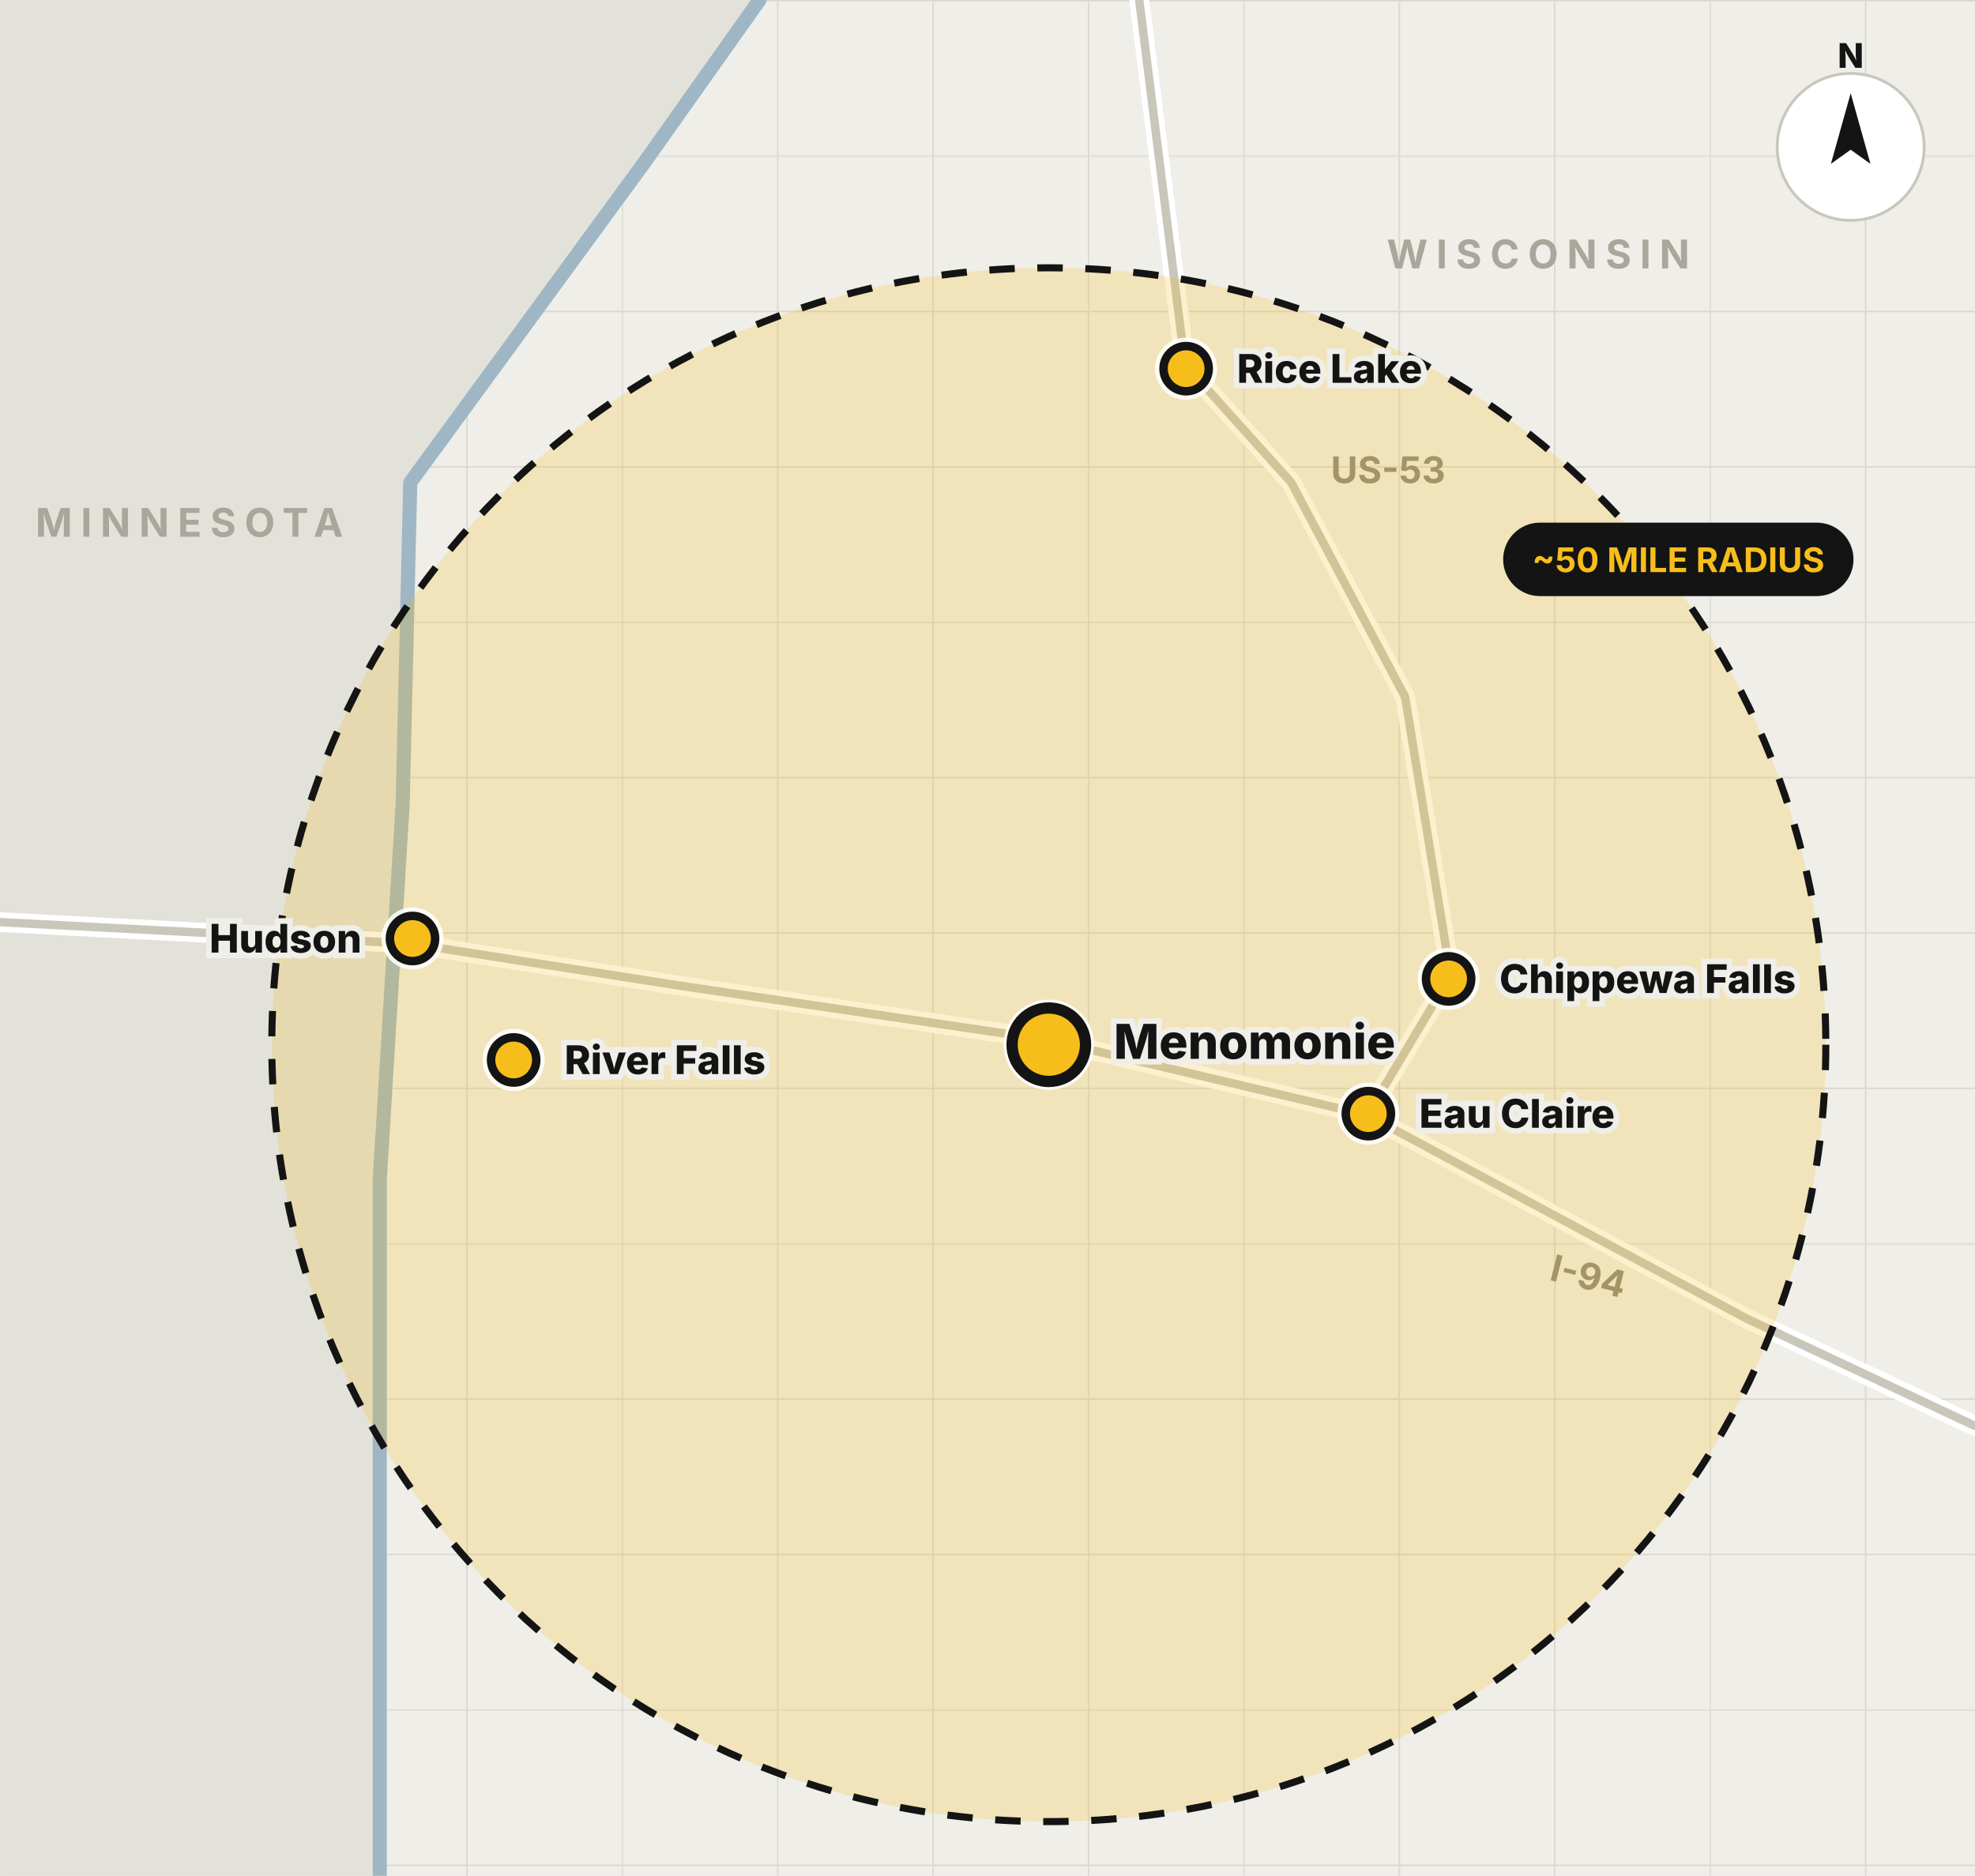
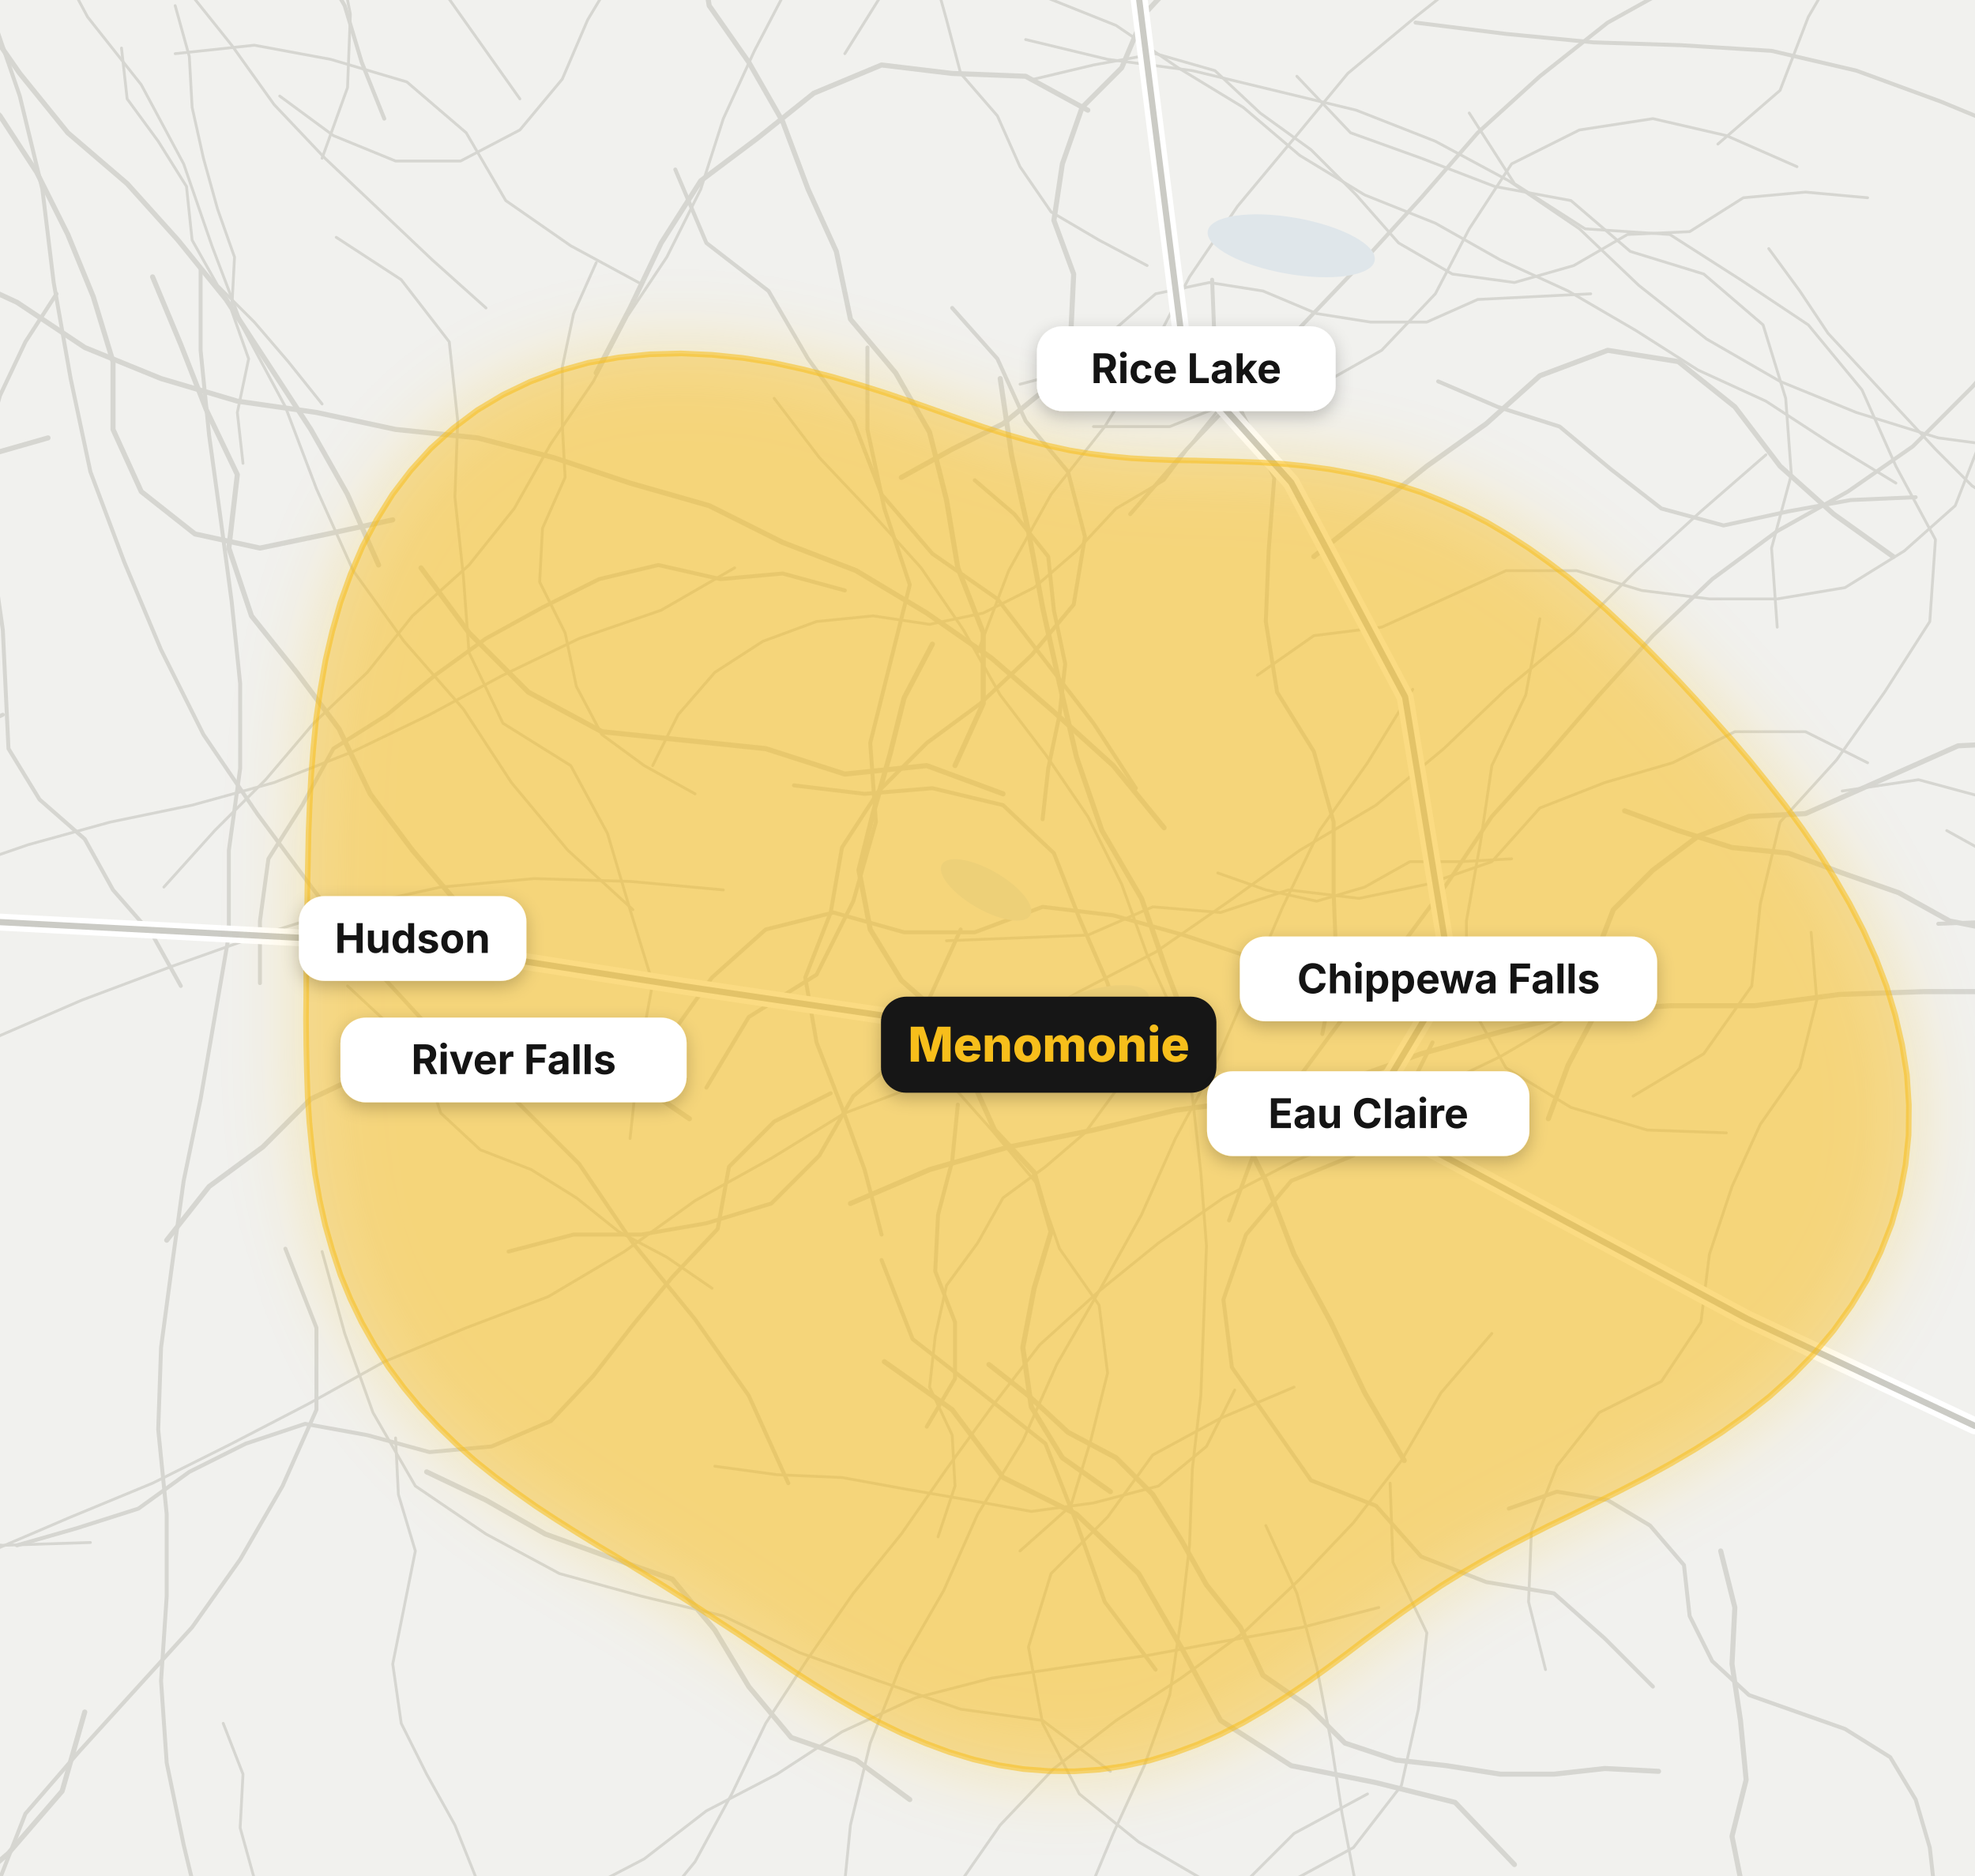
<svg xmlns="http://www.w3.org/2000/svg" viewBox="0 0 699 664" width="699" height="664" role="img" aria-labelledby="t d">
  <defs>
-     <clipPath id="c">
-       <rect width="699" height="664" rx="0" />
-     </clipPath>
-     <pattern id="g" width="55" height="55" patternUnits="userSpaceOnUse">
-       <path d="M55 0H0V55" fill="none" stroke="#d9d8d0" stroke-width="1" />
-     </pattern>
+     <filter id="s" x="-20%" y="-40%" width="140%" height="200%">
+       <feDropShadow dx="0" dy="2" stdDeviation="3" flood-color="#141414" flood-opacity=".22" />
+     </filter>
+     <filter id="b">
+       <feGaussianBlur stdDeviation="14" />
+     </filter>
  </defs>
-   <g clip-path="url(#c)">
-     <rect width="699" height="664" fill="#efeee8" />
-     <rect width="699" height="664" fill="url(#g)" />
-     <polygon points="0.0,664.1 0.0,0.0 268.8,0.0 228.5,56.9 145.2,170.8 142.5,284.6 134.4,417.5 134.4,664.1 134.4,664.1" fill="#e3e2da" />
-     <polyline points="134.4,664.1 134.4,417.5 142.5,284.6 145.2,170.8 228.5,56.9 268.8,0.0" fill="none" stroke="#9fb7c4" stroke-width="5" stroke-linecap="round" stroke-linejoin="round" />
-     <polyline points="0.0,326.4 145.2,334.0 241.9,349.1 371.0,368.1 483.9,394.7 618.3,466.8 698.9,504.7" fill="none" stroke="#fff" stroke-width="7" stroke-linecap="round" stroke-linejoin="round" />
-     <polyline points="0.0,326.4 145.2,334.0 241.9,349.1 371.0,368.1 483.9,394.7 618.3,466.8 698.9,504.7" fill="none" stroke="#c9c7bb" stroke-width="3" stroke-linecap="round" stroke-linejoin="round" />
-     <polyline points="483.9,394.7 513.4,345.3 497.3,246.7 457.0,170.8 419.4,129.0 403.2,0.0" fill="none" stroke="#fff" stroke-width="7" stroke-linecap="round" stroke-linejoin="round" />
-     <polyline points="483.9,394.7 513.4,345.3 497.3,246.7 457.0,170.8 419.4,129.0 403.2,0.0" fill="none" stroke="#c9c7bb" stroke-width="3" stroke-linecap="round" stroke-linejoin="round" />
-     <text x="548" y="453" font-family="Inter,Helvetica,Arial,sans-serif" font-size="13" font-weight="700" fill="#8d8b7e" transform="rotate(14 548 453)">I-94</text>
-     <text x="471" y="171" font-family="Inter,Helvetica,Arial,sans-serif" font-size="13" font-weight="700" fill="#8d8b7e">US-53</text>
-     <text x="67" y="190" font-family="Inter,Helvetica,Arial,sans-serif" font-size="14" font-weight="700" letter-spacing="3" fill="#a8a79c" text-anchor="middle">MINNESOTA</text>
-     <text x="598" y="95" font-family="Inter,Helvetica,Arial,sans-serif" font-size="14" font-weight="700" letter-spacing="3" fill="#a8a79c" text-anchor="end">WISCONSIN</text>
-     <circle cx="371.2" cy="369.8" r="275.0" fill="#f7be1b" fill-opacity="0.22" stroke="#141414" stroke-width="2.5" stroke-dasharray="9 8" />
-     <g transform="translate(532,185)">
-       <rect width="124" height="26" rx="13" fill="#141414" />
-       <text x="62" y="17.5" text-anchor="middle" font-family="Inter,Helvetica,Arial,sans-serif" font-size="12" font-weight="700" fill="#f7be1b">~50 MILE RADIUS</text>
-     </g>
-     <circle cx="371.2" cy="369.8" r="16" fill="#fff" fill-opacity=".85" />
-     <circle cx="371.2" cy="369.8" r="13" fill="#f7be1b" stroke="#141414" stroke-width="4" />
-     <text x="394.2" y="374.8" text-anchor="start" font-family="Inter,Helvetica,Arial,sans-serif" font-size="17" font-weight="800" fill="#141414" stroke="#efeee8" stroke-width="4" paint-order="stroke">Menomonie</text>
-     <circle cx="484.3" cy="394.2" r="11" fill="#fff" fill-opacity=".85" />
-     <circle cx="484.3" cy="394.2" r="8" fill="#f7be1b" stroke="#141414" stroke-width="3" />
-     <text x="502.3" y="399.2" text-anchor="start" font-family="Inter,Helvetica,Arial,sans-serif" font-size="14" font-weight="800" fill="#141414" stroke="#efeee8" stroke-width="4" paint-order="stroke">Eau Claire</text>
-     <circle cx="512.7" cy="346.5" r="11" fill="#fff" fill-opacity=".85" />
-     <circle cx="512.7" cy="346.5" r="8" fill="#f7be1b" stroke="#141414" stroke-width="3" />
-     <text x="530.7" y="351.5" text-anchor="start" font-family="Inter,Helvetica,Arial,sans-serif" font-size="14" font-weight="800" fill="#141414" stroke="#efeee8" stroke-width="4" paint-order="stroke">Chippewa Falls</text>
-     <circle cx="419.8" cy="130.5" r="11" fill="#fff" fill-opacity=".85" />
-     <circle cx="419.8" cy="130.5" r="8" fill="#f7be1b" stroke="#141414" stroke-width="3" />
-     <text x="437.8" y="135.5" text-anchor="start" font-family="Inter,Helvetica,Arial,sans-serif" font-size="14" font-weight="800" fill="#141414" stroke="#efeee8" stroke-width="4" paint-order="stroke">Rice Lake</text>
-     <circle cx="181.8" cy="375.2" r="11" fill="#fff" fill-opacity=".85" />
-     <circle cx="181.8" cy="375.2" r="8" fill="#f7be1b" stroke="#141414" stroke-width="3" />
-     <text x="199.8" y="380.2" text-anchor="start" font-family="Inter,Helvetica,Arial,sans-serif" font-size="14" font-weight="800" fill="#141414" stroke="#efeee8" stroke-width="4" paint-order="stroke">River Falls</text>
-     <circle cx="146.0" cy="332.2" r="11" fill="#fff" fill-opacity=".85" />
-     <circle cx="146.0" cy="332.2" r="8" fill="#f7be1b" stroke="#141414" stroke-width="3" />
-     <text x="128.0" y="337.2" text-anchor="end" font-family="Inter,Helvetica,Arial,sans-serif" font-size="14" font-weight="800" fill="#141414" stroke="#efeee8" stroke-width="4" paint-order="stroke">Hudson</text>
-     <g transform="translate(655,52)">
-       <circle r="26" fill="#fff" stroke="#c9c7bb" />
-       <path d="M0 -19 L7 6 L0 1 L-7 6 Z" fill="#141414" />
-       <text y="-28" text-anchor="middle" font-family="Inter,Helvetica,Arial,sans-serif" font-size="12" font-weight="800" fill="#141414">N</text>
-     </g>
+   <rect width="699" height="664" fill="#f1f1ee" />
+   <polyline points="226,100 202,87 179,71 165,47 144,29 117,21 90,16 62,19" fill="none" stroke="#d6d6d1" stroke-width="1.0" stroke-linecap="round" stroke-linejoin="round" />
+   <polyline points="385,39 363,27 337,26 312,23 288,33 268,49 248,64 234,86 223,109 211,132" fill="none" stroke="#d6d6d1" stroke-width="1.8" stroke-linecap="round" stroke-linejoin="round" />
+   <polyline points="399,372 392,348 382,325 373,302 355,285 330,279 306,281 281,278" fill="none" stroke="#d6d6d1" stroke-width="1.4" stroke-linecap="round" stroke-linejoin="round" />
+   <polyline points="299,209 277,203 255,205 233,200 212,205 192,215 172,226 154,239 137,253 118,265 107,285 95,304 92,326 92,348" fill="none" stroke="#d6d6d1" stroke-width="1.4" stroke-linecap="round" stroke-linejoin="round" />
+   <polyline points="652,280 679,276 705,283 733,284 759,291 784,301 809,313 834,324" fill="none" stroke="#d6d6d1" stroke-width="1.0" stroke-linecap="round" stroke-linejoin="round" />
+   <polyline points="587,627 568,626 550,628 531,628 512,625 494,623 476,617 463,604 447,593 439,576 427,561 418,545 408,529 395,516 378,507 364,494 350,483" fill="none" stroke="#d6d6d1" stroke-width="1.8" stroke-linecap="round" stroke-linejoin="round" />
+   <polyline points="641,330 643,354 637,378 623,398 613,420 605,444 602,468 588,489 566,500 551,519 542,542 541,567 547,591" fill="none" stroke="#d6d6d1" stroke-width="1.0" stroke-linecap="round" stroke-linejoin="round" />
+   <polyline points="339,391 337,411 332,430 331,450 338,468 338,488 328,505" fill="none" stroke="#d6d6d1" stroke-width="1.4" stroke-linecap="round" stroke-linejoin="round" />
+   <polyline points="458,491 432,502 408,515 392,537 372,557 364,583 369,610 382,635 403,652 427,666 455,667 479,654 496,632 502,605 505,578 493,553 492,525" fill="none" stroke="#d6d6d1" stroke-width="1.0" stroke-linecap="round" stroke-linejoin="round" />
+   <polyline points="429,99 430,124 440,147 451,169 449,195 448,220 452,245 465,266 472,291 472,316 473,341 468,366" fill="none" stroke="#d6d6d1" stroke-width="1.4" stroke-linecap="round" stroke-linejoin="round" />
+   <polyline points="361,136 380,131 394,117 409,104 428,100 447,103 466,111 485,114 505,114 523,106 543,105 563,104" fill="none" stroke="#d6d6d1" stroke-width="1.0" stroke-linecap="round" stroke-linejoin="round" />
+   <polyline points="545,219 540,246 528,271 524,298 519,326 519,353 533,378 556,392 583,400 611,401" fill="none" stroke="#d6d6d1" stroke-width="1.0" stroke-linecap="round" stroke-linejoin="round" />
+   <polyline points="484,635 458,649 437,670 424,696 419,725 424,754 425,783 414,810 393,831 373,853 350,871 322,880" fill="none" stroke="#d6d6d1" stroke-width="1.0" stroke-linecap="round" stroke-linejoin="round" />
+   <polyline points="59,439 74,420 93,406 110,389 131,379 155,381 179,379 202,376 225,383 244,396" fill="none" stroke="#d6d6d1" stroke-width="1.8" stroke-linecap="round" stroke-linejoin="round" />
+   <polyline points="119,84 142,99 159,121 162,149 161,176 164,204 166,231 178,256 202,271 215,295 223,322 231,348 226,375 223,403" fill="none" stroke="#d6d6d1" stroke-width="1.0" stroke-linecap="round" stroke-linejoin="round" />
+   <polyline points="609,549 614,569 613,589 616,609 618,630 613,650 617,670 616,690 606,708 594,725 576,735" fill="none" stroke="#d6d6d1" stroke-width="1.8" stroke-linecap="round" stroke-linejoin="round" />
+   <polyline points="361,549 379,533 386,510 392,486 389,462 375,442 367,419 351,400 335,382" fill="none" stroke="#d6d6d1" stroke-width="1.0" stroke-linecap="round" stroke-linejoin="round" />
+   <polyline points="507,369 496,391 479,409 457,418 441,437 433,460 436,484 450,504 464,524 487,533 503,551 526,560 550,564 568,580 585,597" fill="none" stroke="#d6d6d1" stroke-width="1.4" stroke-linecap="round" stroke-linejoin="round" />
+   <polyline points="139,184 116,189 92,194 69,189 50,174 40,152 40,128 33,105 24,83 13,61 -0,41 -17,24 -31,4 -46,-15" fill="none" stroke="#d6d6d1" stroke-width="1.8" stroke-linecap="round" stroke-linejoin="round" />
+   <polyline points="149,201 166,224 187,245 213,259 242,262 271,265 299,274 328,271 355,281" fill="none" stroke="#d6d6d1" stroke-width="1.8" stroke-linecap="round" stroke-linejoin="round" />
+   <polyline points="114,443 122,472 132,500 147,526 172,543 198,557 227,565 256,572 283,585 311,595 340,605 369,609 393,627" fill="none" stroke="#d6d6d1" stroke-width="1.0" stroke-linecap="round" stroke-linejoin="round" />
+   <polyline points="79,610 86,628 85,647 90,665 90,684 84,702 71,716 56,727" fill="none" stroke="#d6d6d1" stroke-width="1.0" stroke-linecap="round" stroke-linejoin="round" />
+   <polyline points="661,270 639,259 614,259 592,270 568,277 545,286 528,305 505,313 481,318 456,315 432,323 408,321 385,331 360,332 335,333" fill="none" stroke="#d6d6d1" stroke-width="1.0" stroke-linecap="round" stroke-linejoin="round" />
+   <polyline points="237,367 252,346 271,329 295,323 320,330 345,330 369,321 394,324 419,331 443,339 469,338" fill="none" stroke="#d6d6d1" stroke-width="1.4" stroke-linecap="round" stroke-linejoin="round" />
+   <polyline points="312,446 323,474 346,492 370,511 381,539 391,567 409,591" fill="none" stroke="#d6d6d1" stroke-width="1.4" stroke-linecap="round" stroke-linejoin="round" />
+   <polyline points="312,437 306,414 298,392 289,369 285,346 294,323 298,300 311,280 328,263 347,249 365,232 380,214 384,190 378,167 363,149 353,127 337,109" fill="none" stroke="#d6d6d1" stroke-width="1.4" stroke-linecap="round" stroke-linejoin="round" />
+   <polyline points="114,56 123,31 124,5 119,-20 114,-46 99,-67 83,-88 62,-103 52,-127 55,-153 59,-179 56,-205 66,-229 70,-255 71,-281" fill="none" stroke="#d6d6d1" stroke-width="1.0" stroke-linecap="round" stroke-linejoin="round" />
+   <polyline points="1,253 -23,264 -48,268 -70,282 -95,288 -116,303 -138,316 -159,332 -176,352 -195,369 -205,393 -225,409 -250,416 -270,432 -295,438" fill="none" stroke="#d6d6d1" stroke-width="1.4" stroke-linecap="round" stroke-linejoin="round" />
+   <polyline points="548,396 555,377 564,360 564,340 571,322 585,308 601,296 619,289 639,288 657,280 675,272 693,264 713,263 732,269" fill="none" stroke="#d6d6d1" stroke-width="1.8" stroke-linecap="round" stroke-linejoin="round" />
+   <polyline points="578,388 603,373 620,349 623,320 630,291 650,269 667,245 683,220 685,191 671,165 659,138 640,115 616,99 591,83 561,81 536,65 520,40" fill="none" stroke="#d6d6d1" stroke-width="1.0" stroke-linecap="round" stroke-linejoin="round" />
+   <polyline points="64,349 54,331 40,315 30,297 14,283 3,265 2,244 1,223 -2,202 -6,182 -6,161 0,140 9,121 20,104" fill="none" stroke="#d6d6d1" stroke-width="1.4" stroke-linecap="round" stroke-linejoin="round" />
+   <polyline points="54,98 64,122 73,145 84,168 81,194 89,218 105,238 120,258 131,281 146,301 163,321" fill="none" stroke="#d6d6d1" stroke-width="1.8" stroke-linecap="round" stroke-linejoin="round" />
+   <polyline points="536,660 515,638 487,631 457,625 432,609 418,583 403,557 381,536 355,523 337,499 313,482" fill="none" stroke="#d6d6d1" stroke-width="1.8" stroke-linecap="round" stroke-linejoin="round" />
+   <polyline points="406,94 389,85 372,75 361,59 353,41 340,26 335,7 330,-11 315,-25 296,-29 277,-33 258,-36" fill="none" stroke="#d6d6d1" stroke-width="1.0" stroke-linecap="round" stroke-linejoin="round" />
+   <polyline points="211,93 203,111 199,130 199,150 200,169 192,187 191,206 200,224 204,243 213,260 228,271 246,281" fill="none" stroke="#d6d6d1" stroke-width="1.0" stroke-linecap="round" stroke-linejoin="round" />
+   <polyline points="608,51 630,32 640,6 654,-18 672,-40 681,-67 702,-86 721,-107 736,-131 757,-149 783,-160" fill="none" stroke="#d6d6d1" stroke-width="1.0" stroke-linecap="round" stroke-linejoin="round" />
+   <polyline points="299,19 314,-5 331,-29 353,-48 363,-75 380,-99 395,-123 417,-143 441,-158 461,-179 468,-207 488,-229 497,-256" fill="none" stroke="#d6d6d1" stroke-width="1.0" stroke-linecap="round" stroke-linejoin="round" />
+   <polyline points="330,228 320,247 315,267 309,288 304,308 308,329 319,347 335,361 343,380 352,400 366,415 372,436 366,456 362,477 365,498 376,516 393,528" fill="none" stroke="#d6d6d1" stroke-width="1.8" stroke-linecap="round" stroke-linejoin="round" />
+   <polyline points="239,60 250,86 272,103 286,127 302,149 312,175 330,196 353,212 370,234 387,256 402,279" fill="none" stroke="#d6d6d1" stroke-width="1.4" stroke-linecap="round" stroke-linejoin="round" />
+   <polyline points="252,456 236,445 219,436 204,424 188,414 170,407 156,394 150,376 137,362 123,349" fill="none" stroke="#d6d6d1" stroke-width="1.0" stroke-linecap="round" stroke-linejoin="round" />
+   <polyline points="534,534 551,528 569,531 584,540 596,554 598,572 606,588 619,600 636,606 653,612 669,622 678,637 683,654 685,672" fill="none" stroke="#d6d6d1" stroke-width="1.4" stroke-linecap="round" stroke-linejoin="round" />
+   <polyline points="535,304 517,305 499,305 483,314 466,319 448,315 431,309" fill="none" stroke="#d6d6d1" stroke-width="1.0" stroke-linecap="round" stroke-linejoin="round" />
+   <polyline points="369,290 371,272 375,253 377,235 373,216 371,197 359,182 345,170" fill="none" stroke="#d6d6d1" stroke-width="1.4" stroke-linecap="round" stroke-linejoin="round" />
+   <polyline points="322,637 303,623 280,615 265,597 253,577 238,559 215,551 193,543 172,531 151,521" fill="none" stroke="#d6d6d1" stroke-width="1.8" stroke-linecap="round" stroke-linejoin="round" />
+   <polyline points="180,443 203,437 227,437 250,433 273,426 290,409 302,388 320,373 330,351 340,329" fill="none" stroke="#d6d6d1" stroke-width="1.4" stroke-linecap="round" stroke-linejoin="round" />
+   <polyline points="140,509 141,529 147,549 143,569 139,589 142,610 151,628 161,646 169,666 166,686 171,706 178,725 192,741 195,762" fill="none" stroke="#d6d6d1" stroke-width="1.0" stroke-linecap="round" stroke-linejoin="round" />
+   <polyline points="99,34 118,48 140,57 163,57 184,46 199,28 208,7 220,-13 233,-33 245,-53 253,-75 266,-95 285,-108" fill="none" stroke="#d6d6d1" stroke-width="1.0" stroke-linecap="round" stroke-linejoin="round" />
+   <polyline points="689,294 707,304 718,323 736,335 745,354 760,369 777,382 789,400" fill="none" stroke="#d6d6d1" stroke-width="1.0" stroke-linecap="round" stroke-linejoin="round" />
+   <polyline points="575,287 594,294 613,300 633,302 652,309 672,316 690,326 710,330 729,336 749,341 769,343 789,344 808,352 828,350" fill="none" stroke="#d6d6d1" stroke-width="1.8" stroke-linecap="round" stroke-linejoin="round" />
+   <polyline points="136,42 128,22 122,2 111,-17 105,-37 95,-56 80,-71 60,-77 42,-88 31,-106 22,-126 24,-147" fill="none" stroke="#d6d6d1" stroke-width="1.4" stroke-linecap="round" stroke-linejoin="round" />
+   <polyline points="17,155 -11,163 -36,179 -60,196 -84,214 -113,219 -138,233 -167,239 -197,236 -223,224 -245,204 -265,182 -288,164 -314,151" fill="none" stroke="#d6d6d1" stroke-width="1.8" stroke-linecap="round" stroke-linejoin="round" />
+   <polyline points="253,519 275,522 298,523 320,527 343,531 365,535 387,532 410,526 427,512 437,492" fill="none" stroke="#d6d6d1" stroke-width="1.0" stroke-linecap="round" stroke-linejoin="round" />
+   <polyline points="437,138 424,154 412,170 395,180 381,195 366,208 348,217 329,221 309,218 289,220 270,227 253,238 240,253 231,271" fill="none" stroke="#d6d6d1" stroke-width="1.0" stroke-linecap="round" stroke-linejoin="round" />
+   <polyline points="307,123 307,152 313,180 322,207 315,235 308,263 310,291 302,319 289,345 265,360 250,385" fill="none" stroke="#d6d6d1" stroke-width="1.4" stroke-linecap="round" stroke-linejoin="round" />
+   <polyline points="332,544 338,526 337,508 329,491 331,473 335,455 346,440 355,424 370,413 384,401 395,386 409,375" fill="none" stroke="#d6d6d1" stroke-width="1.0" stroke-linecap="round" stroke-linejoin="round" />
+   <polyline points="661,70 639,68 617,70 598,82 576,83 557,94 536,100 514,97 495,86 480,69 464,53 446,40 430,25 409,19 387,23 366,28" fill="none" stroke="#d6d6d1" stroke-width="1.0" stroke-linecap="round" stroke-linejoin="round" />
+   <polyline points="338,271 348,249 348,224 339,201 335,177 329,153 317,132 301,113 296,89 286,67 277,43 265,22 251,2 247,-23 255,-46 260,-70 257,-94" fill="none" stroke="#d6d6d1" stroke-width="1.8" stroke-linecap="round" stroke-linejoin="round" />
+   <polyline points="509,135 530,144 552,151 570,166 588,180 610,186 633,181 655,177 678,176" fill="none" stroke="#d6d6d1" stroke-width="1.4" stroke-linecap="round" stroke-linejoin="round" />
+   <polyline points="636,59 611,48 585,42 559,46 535,58 520,81 508,104 489,124 466,137 439,141 414,151 387,151" fill="none" stroke="#d6d6d1" stroke-width="1.0" stroke-linecap="round" stroke-linejoin="round" />
+   <polyline points="30,606 22,634 3,656 -19,675 -46,685 -68,704 -95,716 -117,735 -136,757 -163,769 -192,771 -218,784 -240,803 -259,825 -279,847 -295,870" fill="none" stroke="#d6d6d1" stroke-width="1.8" stroke-linecap="round" stroke-linejoin="round" />
+   <polyline points="86,164 84,146 88,127 82,110 83,91 77,74 72,56 68,38 67,20 62,2" fill="none" stroke="#d6d6d1" stroke-width="1.0" stroke-linecap="round" stroke-linejoin="round" />
+   <polyline points="294,387 274,397 258,413 254,435 238,452 224,469 210,487 195,503 174,512 152,514 130,508 108,504 87,511 67,521 49,534 27,541 6,547" fill="none" stroke="#d6d6d1" stroke-width="1.4" stroke-linecap="round" stroke-linejoin="round" />
+   <polyline points="459,27 478,47 503,56 529,66 556,71 577,89 603,97 624,115 632,141 634,168 627,194 629,222" fill="none" stroke="#d6d6d1" stroke-width="1.0" stroke-linecap="round" stroke-linejoin="round" />
+   <polyline points="686,327 712,326 737,317 763,318 789,322 815,319 840,311 866,306 892,312" fill="none" stroke="#d6d6d1" stroke-width="1.4" stroke-linecap="round" stroke-linejoin="round" />
+   <polyline points="319,169 337,159 355,150 371,137 379,118 380,97 373,78 376,58 383,38 397,24 405,5 419,-10 425,-30 431,-49" fill="none" stroke="#d6d6d1" stroke-width="1.8" stroke-linecap="round" stroke-linejoin="round" />
+   <polyline points="445,239 465,225 489,222 511,212 533,202 558,202 581,209 605,212 629,212 653,208 674,195 692,179 701,156 703,132 708,109" fill="none" stroke="#d6d6d1" stroke-width="1.0" stroke-linecap="round" stroke-linejoin="round" />
+   <polyline points="670,197 649,182 630,165 614,144 594,128 569,124 545,133 526,150 505,165 485,181 465,197" fill="none" stroke="#d6d6d1" stroke-width="1.8" stroke-linecap="round" stroke-linejoin="round" />
+   <polyline points="626,88 637,103 647,118 660,132 672,145 685,159 698,172 714,182 732,184 751,184 768,191 787,190 802,180 820,176 839,176 858,176 874,166" fill="none" stroke="#d6d6d1" stroke-width="1.0" stroke-linecap="round" stroke-linejoin="round" />
+   <polyline points="101,442 112,470 112,499 100,526 85,552 68,576 48,598 28,620 9,642 -2,670 3,699" fill="none" stroke="#d6d6d1" stroke-width="1.4" stroke-linecap="round" stroke-linejoin="round" />
+   <polyline points="43,17 45,35 56,50 66,66 68,85 77,101 90,114 102,128 114,143" fill="none" stroke="#d6d6d1" stroke-width="1.0" stroke-linecap="round" stroke-linejoin="round" />
+   <polyline points="448,540 459,564 466,590 471,616 475,642 480,668 485,694 491,720 493,746 499,772 504,798 512,824 515,850 520,876 524,902 532,928 535,954 535,980 531,1006" fill="none" stroke="#d6d6d1" stroke-width="1.0" stroke-linecap="round" stroke-linejoin="round" />
+   <polyline points="184,35 167,11 150,-13 132,-36 114,-60 101,-86 85,-111 72,-138 55,-162 36,-184 15,-205 -4,-228 -19,-253 -32,-279 -47,-305 -57,-332 -70,-359 -85,-384 -96,-412 -106,-439 -114,-468 -120,-497 -122,-526 -123,-556 -121,-585" fill="none" stroke="#d6d6d1" stroke-width="1.0" stroke-linecap="round" stroke-linejoin="round" />
+   <polyline points="488,569 461,576 433,581 406,586 378,590 351,594 324,601 298,613 275,628 250,641 228,658 203,671 178,681 154,696 133,714 110,731 91,751 75,774 63,799 48,823 31,844 16,868 -2,889 -21,910 -41,929 -63,946" fill="none" stroke="#d6d6d1" stroke-width="1.0" stroke-linecap="round" stroke-linejoin="round" />
+   <polyline points="528,472 510,493 496,517 479,539 460,559 440,578 418,594 395,609 373,626 354,646 338,669 320,690 304,713 290,736 276,760 267,787 260,813 255,841" fill="none" stroke="#d6d6d1" stroke-width="1.0" stroke-linecap="round" stroke-linejoin="round" />
+   <polyline points="500,244 484,270 467,294 454,321 442,349 430,377 416,403 404,430 389,457 374,483 362,510 346,536 334,563 319,589 308,617 301,646 298,676 292,706 281,733 275,763 269,792 263,822 254,850 249,880" fill="none" stroke="#d6d6d1" stroke-width="1.0" stroke-linecap="round" stroke-linejoin="round" />
+   <polyline points="346,231 357,202 372,175 391,151 407,125 421,98 438,73 458,49 477,26 501,6 525,-13 546,-36 565,-59 581,-85 601,-109 624,-129 648,-148 672,-167 697,-184" fill="none" stroke="#d6d6d1" stroke-width="1.0" stroke-linecap="round" stroke-linejoin="round" />
+   <polyline points="260,201 234,216 205,226 178,239 152,253 125,266 97,277 68,285 39,291 10,299 -19,309 -46,323 -74,333 -103,341 -132,347 -161,356 -189,366 -218,373 -248,379 -276,389 -304,399 -333,406 -362,415" fill="none" stroke="#d6d6d1" stroke-width="1.0" stroke-linecap="round" stroke-linejoin="round" />
+   <polyline points="134,200 123,175 110,152 95,129 80,106 63,85 45,65 24,47 7,26 -9,3 -27,-17 -42,-39 -61,-60 -79,-79 -95,-102 -107,-126 -118,-151 -129,-176 -143,-199 -156,-223 -172,-245 -190,-266 -209,-285 -231,-301" fill="none" stroke="#d6d6d1" stroke-width="1.8" stroke-linecap="round" stroke-linejoin="round" />
+   <polyline points="279,525 265,494 246,467 224,440 205,412 181,388 155,367 132,342 111,315 91,288 72,260 57,230 44,199 32,167 25,134 19,100 15,67 7,34 -4,2 -20,-28 -36,-58 -55,-86 -72,-115" fill="none" stroke="#d6d6d1" stroke-width="1.4" stroke-linecap="round" stroke-linejoin="round" />
+   <polyline points="625,161 602,181 579,202 557,224 533,244 511,265 487,285 460,301 435,319 409,337 382,351 355,367 328,383 299,394 273,410 246,425 221,443 194,459 165,470 136,482 109,497 82,511 54,525 25,537 -3,549 -33,559" fill="none" stroke="#d6d6d1" stroke-width="1.0" stroke-linecap="round" stroke-linejoin="round" />
+   <polyline points="579,346 555,360 531,374 506,386 483,401 458,411 433,424 410,440 389,457 368,476 351,498 335,520 319,543 302,564 286,587 271,610 259,635 246,659 228,681 210,702 195,725 177,746" fill="none" stroke="#d6d6d1" stroke-width="1.0" stroke-linecap="round" stroke-linejoin="round" />
+   <polyline points="274,141 290,162 308,181 326,201 341,223 354,246 370,267 385,289 397,313 406,338 417,362 422,388 425,415 427,441 426,468 425,494 422,520 421,547 418,573 414,600 405,625 394,649 384,673 371,697 356,718 341,740 326,762" fill="none" stroke="#d6d6d1" stroke-width="1.0" stroke-linecap="round" stroke-linejoin="round" />
+   <polyline points="224,322 201,301 181,277 164,251 143,227 125,202 112,173 101,144 86,116 75,87 65,58 50,30 31,6 16,-22 2,-50 -14,-77" fill="none" stroke="#d6d6d1" stroke-width="1.0" stroke-linecap="round" stroke-linejoin="round" />
+   <polyline points="71,95 71,124 74,154 78,183 82,213 85,242 85,272 81,301 81,331 76,360 71,389 65,418 61,447 57,477 56,506 59,536 59,565 57,595 59,624 65,653 72,682 75,712 79,741 82,770 86,800 85,829 82,859" fill="none" stroke="#d6d6d1" stroke-width="1.4" stroke-linecap="round" stroke-linejoin="round" />
+   <polyline points="172,109 153,92 134,74 115,56 97,37 82,16 66,-4 49,-24 35,-47 19,-67 3,-88 -11,-109 -29,-128 -46,-148 -62,-168 -75,-191 -89,-213 -99,-237 -108,-261 -118,-285 -125,-311 -135,-335 -144,-359 -151,-384 -160,-409 -166,-434" fill="none" stroke="#d6d6d1" stroke-width="1.0" stroke-linecap="round" stroke-linejoin="round" />
+   <polyline points="256,315 223,312 189,311 156,314 124,321 92,331 61,342 29,354 -1,367 -33,375 -66,379 -99,384 -131,393 -163,402 -194,415 -223,432 -253,446 -281,464 -311,477 -340,495 -371,507 -401,521 -432,533 -462,547 -493,560 -523,574 -551,592" fill="none" stroke="#d6d6d1" stroke-width="1.0" stroke-linecap="round" stroke-linejoin="round" />
+   <polyline points="32,546 1,547 -30,544 -61,540 -92,535 -122,528 -152,519 -182,509 -211,497 -241,488 -270,477 -299,467 -328,454 -358,445 -389,440 -420,440 -451,436 -481,429 -511,419 -541,411 -570,399 -598,385 -625,370 -654,357 -684,347 -713,337 -744,329" fill="none" stroke="#d6d6d1" stroke-width="1.0" stroke-linecap="round" stroke-linejoin="round" />
+   <polyline points="301,426 329,414 357,406 387,400 416,393 446,389 475,383 503,373 532,365 561,358 591,356 621,356 651,352 681,351 711,351" fill="none" stroke="#d6d6d1" stroke-width="1.8" stroke-linecap="round" stroke-linejoin="round" />
+   <polyline points="58,314 76,294 94,276 111,256 130,238 146,218 166,200 182,180 195,157 210,135 222,112 236,91 248,67 256,42 267,18 279,-5 294,-26 310,-46 324,-68 339,-90 355,-111 371,-131 390,-149 407,-169 427,-186" fill="none" stroke="#d6d6d1" stroke-width="1.0" stroke-linecap="round" stroke-linejoin="round" />
+   <polyline points="501,8 533,12 564,15 595,16 627,18 657,25 687,36 716,48 746,57 774,72 801,89 827,106 856,119 882,137 910,151 935,169 963,185 989,203 1015,221 1039,241 1063,261 1089,279 1113,300 1138,318 1165,335" fill="none" stroke="#d6d6d1" stroke-width="1.4" stroke-linecap="round" stroke-linejoin="round" />
+   <polyline points="435,432 445,405 460,381 477,358 495,336 512,313 528,289 547,268 566,246 585,225 606,205 629,188 654,174 677,158 698,137 716,116 734,93 753,72 774,52 798,36 818,16 841,-2 866,-16 892,-28" fill="none" stroke="#d6d6d1" stroke-width="1.4" stroke-linecap="round" stroke-linejoin="round" />
+   <polyline points="400,182 420,159 441,137 461,115 482,93 503,70 523,47 545,27 569,8 596,-7 621,-23 644,-43 666,-64 689,-84 715,-99 742,-114 765,-133 788,-153 811,-173 835,-192 857,-213 876,-237 894,-262 912,-286 927,-312 946,-336 964,-361" fill="none" stroke="#d6d6d1" stroke-width="1.4" stroke-linecap="round" stroke-linejoin="round" />
+   <polyline points="354,134 358,161 364,188 369,215 375,242 381,268 390,294 404,318 413,344 423,370 436,394 448,418 458,444 471,468 483,493 497,517" fill="none" stroke="#d6d6d1" stroke-width="1.8" stroke-linecap="round" stroke-linejoin="round" />
+   <polyline points="363,14 392,21 422,25 451,32 480,39 508,50 534,64 559,81 580,101 604,120 630,135 657,146 686,155 716,159 746,158 776,158 805,161 835,165 864,173 891,185 920,193 948,202 977,209 1007,213" fill="none" stroke="#d6d6d1" stroke-width="1.0" stroke-linecap="round" stroke-linejoin="round" />
+   <polyline points="671,171 648,157 625,142 601,131 579,117 555,103 531,92 508,79 483,69 460,55 440,38 417,24 395,9 370,-1 347,-15 323,-27 300,-39 277,-53 256,-69 234,-85 211,-98 186,-109 161,-116 134,-120 108,-126" fill="none" stroke="#d6d6d1" stroke-width="1.0" stroke-linecap="round" stroke-linejoin="round" />
+   <polyline points="412,293 394,271 373,252 351,233 328,217 303,202 277,192 251,179 223,171 196,162 169,155 140,152 112,146 84,142 57,134 30,123 6,107 -20,95 -46,84 -74,77 -100,65 -124,50" fill="none" stroke="#d6d6d1" stroke-width="1.8" stroke-linecap="round" stroke-linejoin="round" />
+   <ellipse cx="382" cy="361" rx="26" ry="9" fill="#dfe6ea" transform="rotate(-20 382 361)" />
+   <ellipse cx="349" cy="315" rx="18" ry="7" fill="#dfe6ea" transform="rotate(30 349 315)" />
+   <ellipse cx="457" cy="87" rx="30" ry="10" fill="#dfe6ea" transform="rotate(10 457 87)" />
+   <polyline points="0.0,326.4 145.2,334.0 241.9,349.1 371.0,368.1 483.9,394.7 618.3,466.8 698.9,504.7" fill="none" stroke="#fff" stroke-width="6" stroke-linecap="round" stroke-linejoin="round" />
+   <polyline points="0.0,326.4 145.2,334.0 241.9,349.1 371.0,368.1 483.9,394.7 618.3,466.8 698.9,504.7" fill="none" stroke="#cbcbc5" stroke-width="2.2" stroke-linecap="round" stroke-linejoin="round" />
+   <polyline points="483.9,394.7 513.4,345.3 497.3,246.7 457.0,170.8 419.4,129.0 403.2,0.0" fill="none" stroke="#fff" stroke-width="6" stroke-linecap="round" stroke-linejoin="round" />
+   <polyline points="483.9,394.7 513.4,345.3 497.3,246.7 457.0,170.8 419.4,129.0 403.2,0.0" fill="none" stroke="#cbcbc5" stroke-width="2.2" stroke-linecap="round" stroke-linejoin="round" />
+   <path d="M673.2,369.8 L674.9,380.4 L675.6,391.1 L675.5,401.8 L674.4,412.4 L672.4,422.9 L669.5,433.2 L665.6,443.2 L660.9,452.9 L655.3,462.1 L649.0,470.9 L642.0,479.2 L634.4,487.0 L626.3,494.3 L617.8,501.0 L609.1,507.2 L600.1,512.9 L591.1,518.2 L582.2,523.1 L573.3,527.7 L564.5,532.1 L556.0,536.3 L547.7,540.3 L539.7,544.4 L532.0,548.4 L524.5,552.6 L517.3,556.8 L510.2,561.2 L503.4,565.8 L496.6,570.5 L489.9,575.4 L483.1,580.4 L476.4,585.5 L469.5,590.6 L462.4,595.7 L455.1,600.6 L447.7,605.3 L440.0,609.8 L432.0,613.9 L423.8,617.5 L415.4,620.6 L406.8,623.2 L398.0,625.1 L389.1,626.4 L380.1,627.0 L371.2,626.9 L362.2,626.2 L353.3,624.8 L344.6,622.8 L336.0,620.2 L327.6,617.1 L319.3,613.6 L311.3,609.7 L303.6,605.5 L296.0,601.1 L288.6,596.5 L281.4,591.9 L274.4,587.2 L267.4,582.5 L260.5,577.9 L253.6,573.4 L246.8,568.9 L239.9,564.5 L232.9,560.1 L225.9,555.8 L218.8,551.4 L211.6,547.1 L204.3,542.6 L197.0,538.0 L189.7,533.2 L182.5,528.1 L175.3,522.8 L168.3,517.2 L161.5,511.2 L155.0,504.9 L148.7,498.2 L142.9,491.2 L137.4,483.8 L132.5,476.1 L128.0,468.1 L124.0,459.8 L120.5,451.3 L117.6,442.5 L115.1,433.7 L113.1,424.7 L111.5,415.6 L110.4,406.5 L109.5,397.3 L108.9,388.2 L108.6,379.0 L108.4,369.8 L108.3,360.6 L108.4,351.4 L108.4,342.2 L108.5,332.9 L108.7,323.5 L108.8,314.1 L109.0,304.5 L109.2,294.7 L109.6,284.8 L110.1,274.8 L110.9,264.7 L111.9,254.4 L113.4,244.1 L115.2,233.7 L117.6,223.4 L120.5,213.2 L124.1,203.2 L128.3,193.4 L133.3,184.0 L138.9,175.0 L145.4,166.5 L152.5,158.7 L160.4,151.6 L168.9,145.2 L178.1,139.7 L187.7,135.1 L197.9,131.3 L208.3,128.4 L219.1,126.5 L230.0,125.4 L241.0,125.1 L252.0,125.6 L262.9,126.7 L273.6,128.4 L284.1,130.7 L294.3,133.3 L304.2,136.2 L313.7,139.2 L322.8,142.3 L331.6,145.4 L340.0,148.4 L348.2,151.2 L356.0,153.7 L363.7,155.9 L371.2,157.8 L378.5,159.4 L385.8,160.6 L393.0,161.5 L400.3,162.2 L407.7,162.6 L415.1,162.9 L422.7,163.0 L430.4,163.2 L438.2,163.4 L446.2,163.7 L454.2,164.2 L462.3,165.0 L470.5,166.1 L478.7,167.6 L486.9,169.4 L495.0,171.7 L503.0,174.3 L510.9,177.5 L518.7,181.0 L526.3,184.9 L533.7,189.3 L541.0,194.0 L548.0,199.0 L555.0,204.3 L561.7,209.9 L568.4,215.7 L574.9,221.8 L581.4,228.0 L587.8,234.5 L594.2,241.1 L600.5,247.9 L606.8,254.9 L613.2,262.1 L619.5,269.5 L625.7,277.2 L631.9,285.1 L637.9,293.3 L643.8,301.9 L649.3,310.7 L654.6,319.8 L659.5,329.3 L663.9,339.1 L667.7,349.1 L670.8,359.4Z" fill="#f7be1b" fill-opacity=".28" filter="url(#b)" />
+   <path d="M673.2,369.8 L674.9,380.4 L675.6,391.1 L675.5,401.8 L674.4,412.4 L672.4,422.9 L669.5,433.2 L665.6,443.2 L660.9,452.9 L655.3,462.1 L649.0,470.9 L642.0,479.2 L634.4,487.0 L626.3,494.3 L617.8,501.0 L609.1,507.2 L600.1,512.9 L591.1,518.2 L582.2,523.1 L573.3,527.7 L564.5,532.1 L556.0,536.3 L547.7,540.3 L539.7,544.4 L532.0,548.4 L524.5,552.6 L517.3,556.8 L510.2,561.2 L503.4,565.8 L496.6,570.5 L489.9,575.4 L483.1,580.4 L476.4,585.5 L469.5,590.6 L462.4,595.7 L455.1,600.6 L447.7,605.3 L440.0,609.8 L432.0,613.9 L423.8,617.5 L415.4,620.6 L406.8,623.2 L398.0,625.1 L389.1,626.4 L380.1,627.0 L371.2,626.9 L362.2,626.2 L353.3,624.8 L344.6,622.8 L336.0,620.2 L327.6,617.1 L319.3,613.6 L311.3,609.7 L303.6,605.5 L296.0,601.1 L288.6,596.5 L281.4,591.9 L274.4,587.2 L267.4,582.5 L260.5,577.9 L253.6,573.4 L246.8,568.9 L239.9,564.5 L232.9,560.1 L225.9,555.8 L218.8,551.4 L211.6,547.1 L204.3,542.6 L197.0,538.0 L189.7,533.2 L182.5,528.1 L175.3,522.8 L168.3,517.2 L161.5,511.2 L155.0,504.9 L148.7,498.2 L142.9,491.2 L137.4,483.8 L132.5,476.1 L128.0,468.1 L124.0,459.8 L120.5,451.3 L117.6,442.5 L115.1,433.7 L113.1,424.7 L111.5,415.6 L110.4,406.5 L109.5,397.3 L108.9,388.2 L108.6,379.0 L108.4,369.8 L108.3,360.6 L108.4,351.4 L108.4,342.2 L108.5,332.9 L108.7,323.5 L108.8,314.1 L109.0,304.5 L109.2,294.7 L109.6,284.8 L110.1,274.8 L110.9,264.7 L111.9,254.4 L113.4,244.1 L115.2,233.7 L117.6,223.4 L120.5,213.2 L124.1,203.2 L128.3,193.4 L133.3,184.0 L138.9,175.0 L145.4,166.5 L152.5,158.7 L160.4,151.6 L168.9,145.2 L178.1,139.7 L187.7,135.1 L197.9,131.3 L208.3,128.4 L219.1,126.5 L230.0,125.4 L241.0,125.1 L252.0,125.6 L262.9,126.7 L273.6,128.4 L284.1,130.7 L294.3,133.3 L304.2,136.2 L313.7,139.2 L322.8,142.3 L331.6,145.4 L340.0,148.4 L348.2,151.2 L356.0,153.7 L363.7,155.9 L371.2,157.8 L378.5,159.4 L385.8,160.6 L393.0,161.5 L400.3,162.2 L407.7,162.6 L415.1,162.9 L422.7,163.0 L430.4,163.2 L438.2,163.4 L446.2,163.7 L454.2,164.2 L462.3,165.0 L470.5,166.1 L478.7,167.6 L486.9,169.4 L495.0,171.7 L503.0,174.3 L510.9,177.5 L518.7,181.0 L526.3,184.9 L533.7,189.3 L541.0,194.0 L548.0,199.0 L555.0,204.3 L561.7,209.9 L568.4,215.7 L574.9,221.8 L581.4,228.0 L587.8,234.5 L594.2,241.1 L600.5,247.9 L606.8,254.9 L613.2,262.1 L619.5,269.5 L625.7,277.2 L631.9,285.1 L637.9,293.3 L643.8,301.9 L649.3,310.7 L654.6,319.8 L659.5,329.3 L663.9,339.1 L667.7,349.1 L670.8,359.4Z" fill="#f7be1b" fill-opacity=".38" stroke="#f7be1b" stroke-opacity=".55" stroke-width="2" stroke-linejoin="round" />
+   <g filter="url(#s)">
+     <rect x="311.8" y="352.8" width="118.7" height="34" rx="9" fill="#141414" />
  </g>
+   <text x="371.2" y="375.8" text-anchor="middle" font-family="Inter,Helvetica,Arial,sans-serif" font-size="17" font-weight="800" fill="#f7be1b">Menomonie</text>
+   <g filter="url(#s)">
+     <rect x="427.2" y="379.2" width="114.1" height="30" rx="9" fill="#fff" />
+   </g>
+   <text x="484.3" y="399.3" text-anchor="middle" font-family="Inter,Helvetica,Arial,sans-serif" font-size="14.5" font-weight="700" fill="#141414">Eau Claire</text>
+   <g filter="url(#s)">
+     <rect x="438.8" y="331.5" width="147.7" height="30" rx="9" fill="#fff" />
+   </g>
+   <text x="512.7" y="351.6" text-anchor="middle" font-family="Inter,Helvetica,Arial,sans-serif" font-size="14.5" font-weight="700" fill="#141414">Chippewa Falls</text>
+   <g filter="url(#s)">
+     <rect x="367.0" y="115.5" width="105.7" height="30" rx="9" fill="#fff" />
+   </g>
+   <text x="419.8" y="135.6" text-anchor="middle" font-family="Inter,Helvetica,Arial,sans-serif" font-size="14.5" font-weight="700" fill="#141414">Rice Lake</text>
+   <g filter="url(#s)">
+     <rect x="120.5" y="360.2" width="122.5" height="30" rx="9" fill="#fff" />
+   </g>
+   <text x="181.8" y="380.2" text-anchor="middle" font-family="Inter,Helvetica,Arial,sans-serif" font-size="14.5" font-weight="700" fill="#141414">River Falls</text>
+   <g filter="url(#s)">
+     <rect x="105.8" y="317.2" width="80.5" height="30" rx="9" fill="#fff" />
+   </g>
+   <text x="146.0" y="337.3" text-anchor="middle" font-family="Inter,Helvetica,Arial,sans-serif" font-size="14.5" font-weight="700" fill="#141414">Hudson</text>
</svg>
